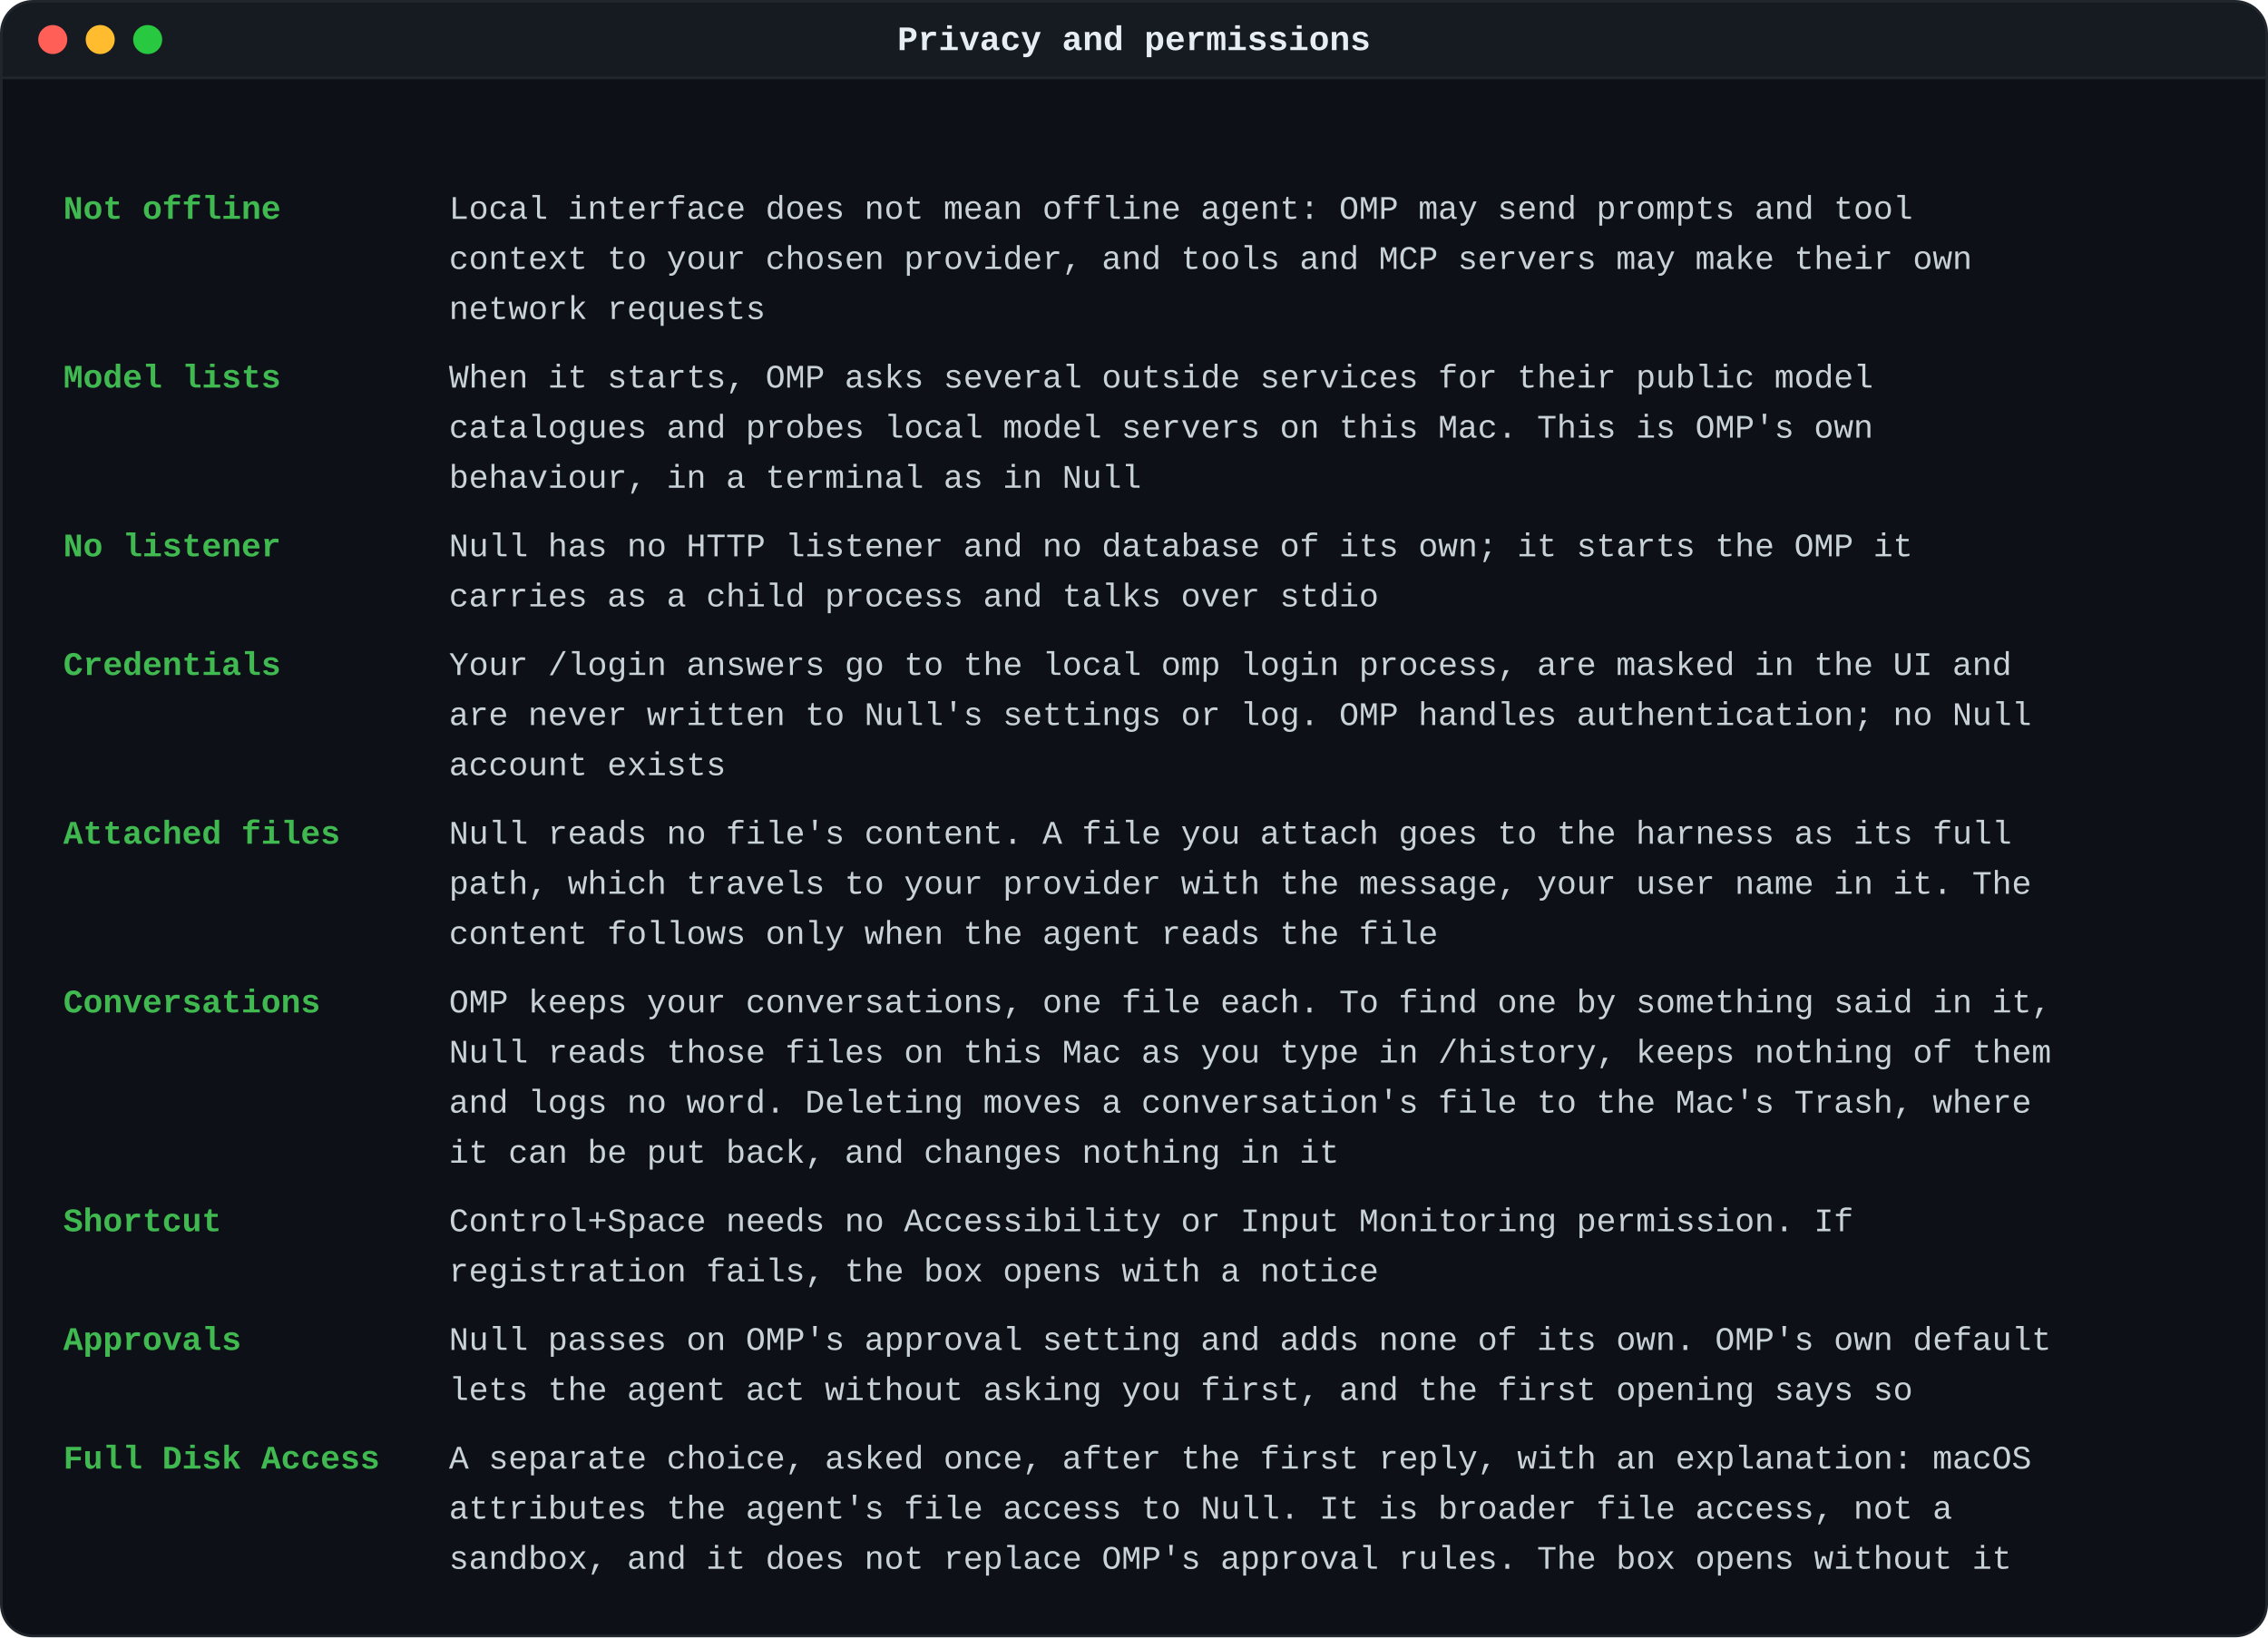
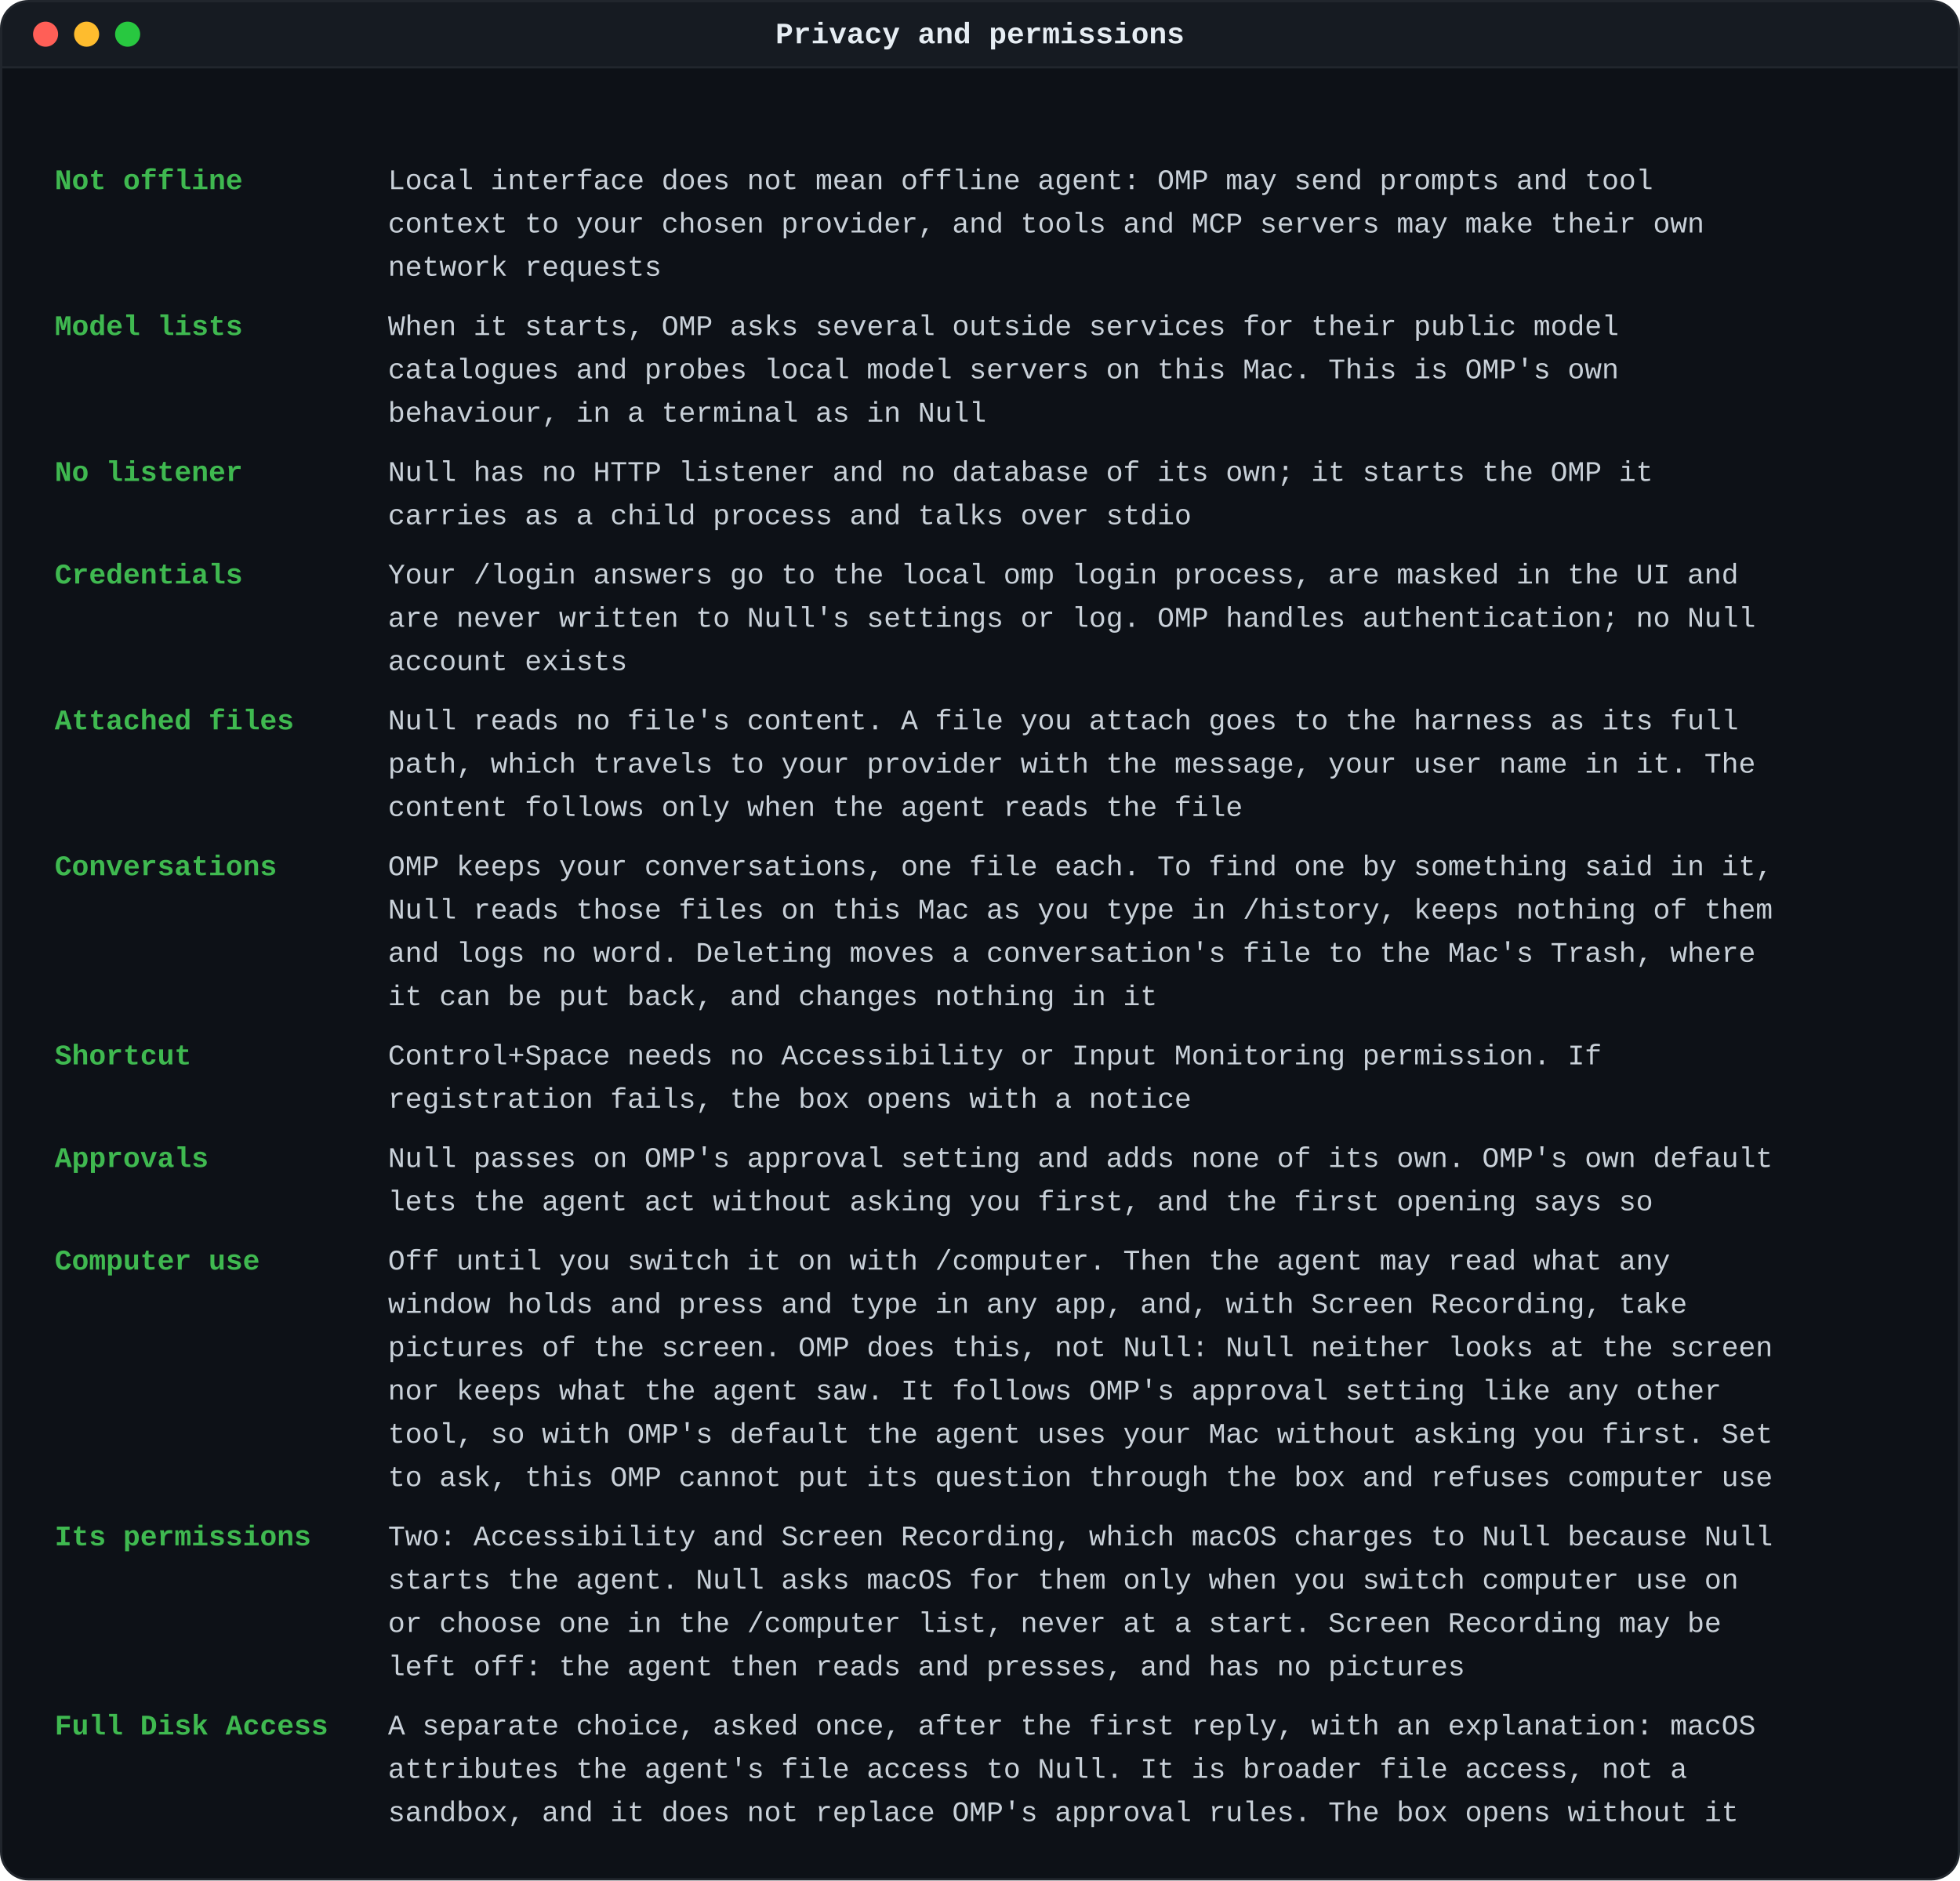
- <svg xmlns="http://www.w3.org/2000/svg" viewBox="0 0 860 621" width="860" height="621" fill="none" role="img" aria-label="Privacy and permissions. Not offline: Local interface does not mean offline agent: OMP may send prompts and tool context to your chosen provider, and tools and MCP servers may make their own network requests Model lists: When it starts, OMP asks several outside services for their public model catalogues and probes local model servers on this Mac. This is OMP's own behaviour, in a terminal as in Null No listener: Null has no HTTP listener and no database of its own; it starts the OMP it carries as a child process and talks over stdio Credentials: Your /login answers go to the local omp login process, are masked in the UI and are never written to Null's settings or log. OMP handles authentication; no Null account exists Attached files: Null reads no file's content. A file you attach goes to the harness as its full path, which travels to your provider with the message, your user name in it. The content follows only when the agent reads the file Conversations: OMP keeps your conversations, one file each. To find one by something said in it, Null reads those files on this Mac as you type in /history, keeps nothing of them and logs no word. Deleting moves a conversation's file to the Mac's Trash, where it can be put back, and changes nothing in it Shortcut: Control+Space needs no Accessibility or Input Monitoring permission. If registration fails, the box opens with a notice Approvals: Null passes on OMP's approval setting and adds none of its own. OMP's own default lets the agent act without asking you first, and the first opening says so Full Disk Access: A separate choice, asked once, after the first reply, with an explanation: macOS attributes the agent's file access to Null. It is broader file access, not a sandbox, and it does not replace OMP's approval rules. The box opens without it">
+ <svg xmlns="http://www.w3.org/2000/svg" viewBox="0 0 860 825" width="860" height="825" fill="none" role="img" aria-label="Privacy and permissions. Not offline: Local interface does not mean offline agent: OMP may send prompts and tool context to your chosen provider, and tools and MCP servers may make their own network requests Model lists: When it starts, OMP asks several outside services for their public model catalogues and probes local model servers on this Mac. This is OMP's own behaviour, in a terminal as in Null No listener: Null has no HTTP listener and no database of its own; it starts the OMP it carries as a child process and talks over stdio Credentials: Your /login answers go to the local omp login process, are masked in the UI and are never written to Null's settings or log. OMP handles authentication; no Null account exists Attached files: Null reads no file's content. A file you attach goes to the harness as its full path, which travels to your provider with the message, your user name in it. The content follows only when the agent reads the file Conversations: OMP keeps your conversations, one file each. To find one by something said in it, Null reads those files on this Mac as you type in /history, keeps nothing of them and logs no word. Deleting moves a conversation's file to the Mac's Trash, where it can be put back, and changes nothing in it Shortcut: Control+Space needs no Accessibility or Input Monitoring permission. If registration fails, the box opens with a notice Approvals: Null passes on OMP's approval setting and adds none of its own. OMP's own default lets the agent act without asking you first, and the first opening says so Computer use: Off until you switch it on with /computer. Then the agent may read what any window holds and press and type in any app, and, with Screen Recording, take pictures of the screen. OMP does this, not Null: Null neither looks at the screen nor keeps what the agent saw. It follows OMP's approval setting like any other tool, so with OMP's default the agent uses your Mac without asking you first. Set to ask, this OMP cannot put its question through the box and refuses computer use Its permissions: Two: Accessibility and Screen Recording, which macOS charges to Null because Null starts the agent. Null asks macOS for them only when you switch computer use on or choose one in the /computer list, never at a start. Screen Recording may be left off: the agent then reads and presses, and has no pictures Full Disk Access: A separate choice, asked once, after the first reply, with an explanation: macOS attributes the agent's file access to Null. It is broader file access, not a sandbox, and it does not replace OMP's approval rules. The box opens without it">
  <style>
    text { font-family: ui-monospace,SFMono-Regular,'SF Mono',Menlo,Consolas,'Liberation Mono',monospace; }
    .rise { animation: rise .35s ease-out both; }
    .fade { animation: fade .4s ease-out both; }
    .blink { animation: blink 1.1s steps(1) infinite; }
    @keyframes rise { from { opacity: 0; transform: translateY(4px); } }
    @keyframes fade { from { opacity: 0; } }
    @keyframes blink { 50% { opacity: 0; } }
    @keyframes hold { 0%, 99.9% { opacity: 1; } 100% { opacity: 0; } }
    @media (prefers-reduced-motion: reduce) { * { animation: none !important; } }
  </style>
  <clipPath id="win">
-     <rect x="0.5" y="0.5" width="859" height="620" rx="12" />
+     <rect x="0.5" y="0.5" width="859" height="824" rx="12" />
  </clipPath>
  <g clip-path="url(#win)">
-     <rect width="860" height="621" fill="#0D1117" />
+     <rect width="860" height="825" fill="#0D1117" />
    <rect width="860" height="30" fill="#161B22" />
    <path d="M0 29.5H860" stroke="#21262D" />
    <circle cx="20" cy="15.0" r="5.5" fill="#FF5F57" />
    <circle cx="38" cy="15.0" r="5.5" fill="#FEBC2E" />
    <circle cx="56" cy="15.0" r="5.5" fill="#28C840" />
    <text x="430.0" y="19.0" font-size="13" font-weight="600" fill="#E6EDF3" text-anchor="middle">Privacy and permissions</text>
    <text x="24" y="83.0" font-size="12.5" font-weight="700" fill="#3FB950">Not offline</text>
    <text x="170.25" y="83.0" font-size="12.5" fill="#C9D1D9">Local interface does not mean offline agent: OMP may send prompts and tool</text>
    <text x="170.25" y="102.0" font-size="12.5" fill="#C9D1D9">context to your chosen provider, and tools and MCP servers may make their own</text>
    <text x="170.25" y="121.0" font-size="12.5" fill="#C9D1D9">network requests</text>
    <text x="24" y="147.0" font-size="12.5" font-weight="700" fill="#3FB950">Model lists</text>
    <text x="170.25" y="147.0" font-size="12.5" fill="#C9D1D9">When it starts, OMP asks several outside services for their public model</text>
    <text x="170.25" y="166.0" font-size="12.5" fill="#C9D1D9">catalogues and probes local model servers on this Mac. This is OMP's own</text>
    <text x="170.25" y="185.0" font-size="12.5" fill="#C9D1D9">behaviour, in a terminal as in Null</text>
    <text x="24" y="211.0" font-size="12.5" font-weight="700" fill="#3FB950">No listener</text>
    <text x="170.25" y="211.0" font-size="12.5" fill="#C9D1D9">Null has no HTTP listener and no database of its own; it starts the OMP it</text>
    <text x="170.25" y="230.0" font-size="12.5" fill="#C9D1D9">carries as a child process and talks over stdio</text>
    <text x="24" y="256.0" font-size="12.5" font-weight="700" fill="#3FB950">Credentials</text>
    <text x="170.25" y="256.0" font-size="12.5" fill="#C9D1D9">Your /login answers go to the local omp login process, are masked in the UI and</text>
    <text x="170.25" y="275.0" font-size="12.5" fill="#C9D1D9">are never written to Null's settings or log. OMP handles authentication; no Null</text>
    <text x="170.25" y="294.0" font-size="12.5" fill="#C9D1D9">account exists</text>
    <text x="24" y="320.0" font-size="12.5" font-weight="700" fill="#3FB950">Attached files</text>
    <text x="170.25" y="320.0" font-size="12.5" fill="#C9D1D9">Null reads no file's content. A file you attach goes to the harness as its full</text>
    <text x="170.25" y="339.0" font-size="12.5" fill="#C9D1D9">path, which travels to your provider with the message, your user name in it. The</text>
    <text x="170.25" y="358.0" font-size="12.5" fill="#C9D1D9">content follows only when the agent reads the file</text>
    <text x="24" y="384.0" font-size="12.5" font-weight="700" fill="#3FB950">Conversations</text>
    <text x="170.25" y="384.0" font-size="12.5" fill="#C9D1D9">OMP keeps your conversations, one file each. To find one by something said in it,</text>
    <text x="170.25" y="403.0" font-size="12.5" fill="#C9D1D9">Null reads those files on this Mac as you type in /history, keeps nothing of them</text>
    <text x="170.25" y="422.0" font-size="12.5" fill="#C9D1D9">and logs no word. Deleting moves a conversation's file to the Mac's Trash, where</text>
    <text x="170.25" y="441.0" font-size="12.5" fill="#C9D1D9">it can be put back, and changes nothing in it</text>
    <text x="24" y="467.0" font-size="12.5" font-weight="700" fill="#3FB950">Shortcut</text>
    <text x="170.25" y="467.0" font-size="12.5" fill="#C9D1D9">Control+Space needs no Accessibility or Input Monitoring permission. If</text>
    <text x="170.25" y="486.0" font-size="12.5" fill="#C9D1D9">registration fails, the box opens with a notice</text>
    <text x="24" y="512.0" font-size="12.5" font-weight="700" fill="#3FB950">Approvals</text>
    <text x="170.25" y="512.0" font-size="12.5" fill="#C9D1D9">Null passes on OMP's approval setting and adds none of its own. OMP's own default</text>
    <text x="170.25" y="531.0" font-size="12.5" fill="#C9D1D9">lets the agent act without asking you first, and the first opening says so</text>
-     <text x="24" y="557.0" font-size="12.5" font-weight="700" fill="#3FB950">Full Disk Access</text>
-     <text x="170.25" y="557.0" font-size="12.5" fill="#C9D1D9">A separate choice, asked once, after the first reply, with an explanation: macOS</text>
-     <text x="170.25" y="576.0" font-size="12.5" fill="#C9D1D9">attributes the agent's file access to Null. It is broader file access, not a</text>
-     <text x="170.25" y="595.0" font-size="12.5" fill="#C9D1D9">sandbox, and it does not replace OMP's approval rules. The box opens without it</text>
+     <text x="24" y="557.0" font-size="12.5" font-weight="700" fill="#3FB950">Computer use</text>
+     <text x="170.25" y="557.0" font-size="12.5" fill="#C9D1D9">Off until you switch it on with /computer. Then the agent may read what any</text>
+     <text x="170.25" y="576.0" font-size="12.5" fill="#C9D1D9">window holds and press and type in any app, and, with Screen Recording, take</text>
+     <text x="170.25" y="595.0" font-size="12.5" fill="#C9D1D9">pictures of the screen. OMP does this, not Null: Null neither looks at the screen</text>
+     <text x="170.25" y="614.0" font-size="12.5" fill="#C9D1D9">nor keeps what the agent saw. It follows OMP's approval setting like any other</text>
+     <text x="170.25" y="633.0" font-size="12.5" fill="#C9D1D9">tool, so with OMP's default the agent uses your Mac without asking you first. Set</text>
+     <text x="170.25" y="652.0" font-size="12.5" fill="#C9D1D9">to ask, this OMP cannot put its question through the box and refuses computer use</text>
+     <text x="24" y="678.0" font-size="12.5" font-weight="700" fill="#3FB950">Its permissions</text>
+     <text x="170.25" y="678.0" font-size="12.5" fill="#C9D1D9">Two: Accessibility and Screen Recording, which macOS charges to Null because Null</text>
+     <text x="170.25" y="697.0" font-size="12.5" fill="#C9D1D9">starts the agent. Null asks macOS for them only when you switch computer use on</text>
+     <text x="170.25" y="716.0" font-size="12.5" fill="#C9D1D9">or choose one in the /computer list, never at a start. Screen Recording may be</text>
+     <text x="170.25" y="735.0" font-size="12.5" fill="#C9D1D9">left off: the agent then reads and presses, and has no pictures</text>
+     <text x="24" y="761.0" font-size="12.5" font-weight="700" fill="#3FB950">Full Disk Access</text>
+     <text x="170.25" y="761.0" font-size="12.5" fill="#C9D1D9">A separate choice, asked once, after the first reply, with an explanation: macOS</text>
+     <text x="170.25" y="780.0" font-size="12.5" fill="#C9D1D9">attributes the agent's file access to Null. It is broader file access, not a</text>
+     <text x="170.25" y="799.0" font-size="12.5" fill="#C9D1D9">sandbox, and it does not replace OMP's approval rules. The box opens without it</text>
  </g>
-   <rect x="0.5" y="0.5" width="859" height="620" rx="12" stroke="#21262D" />
+   <rect x="0.5" y="0.5" width="859" height="824" rx="12" stroke="#21262D" />
</svg>
